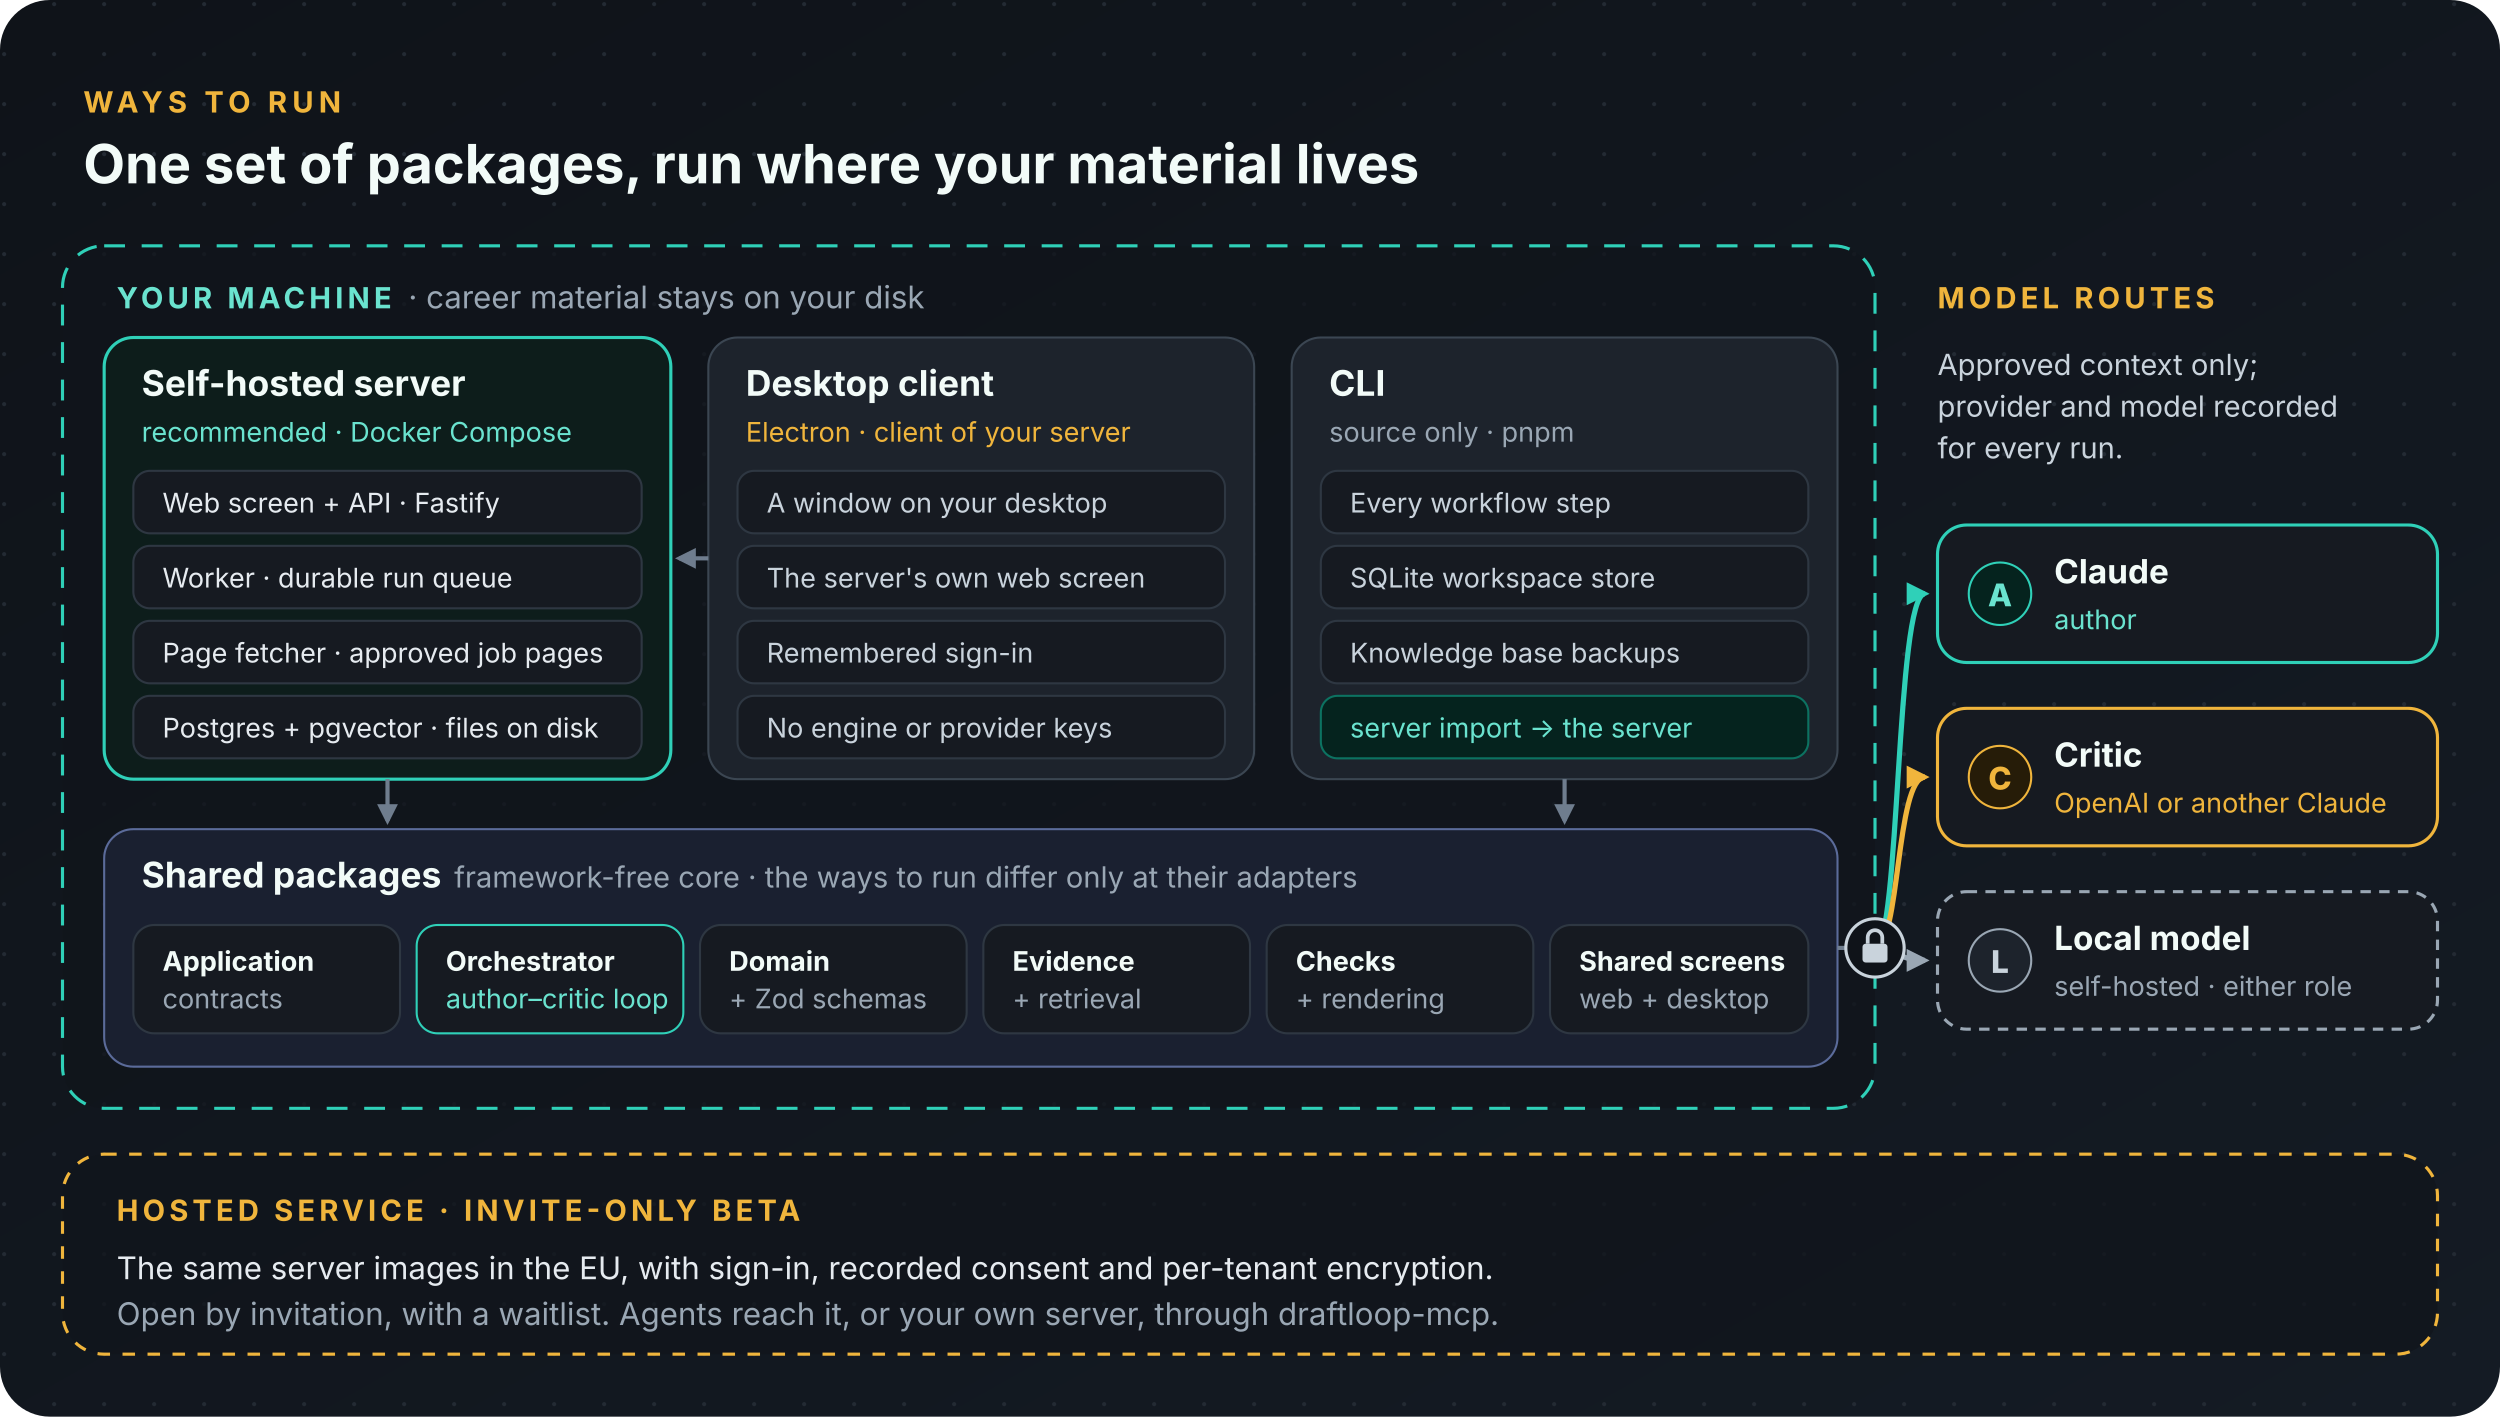
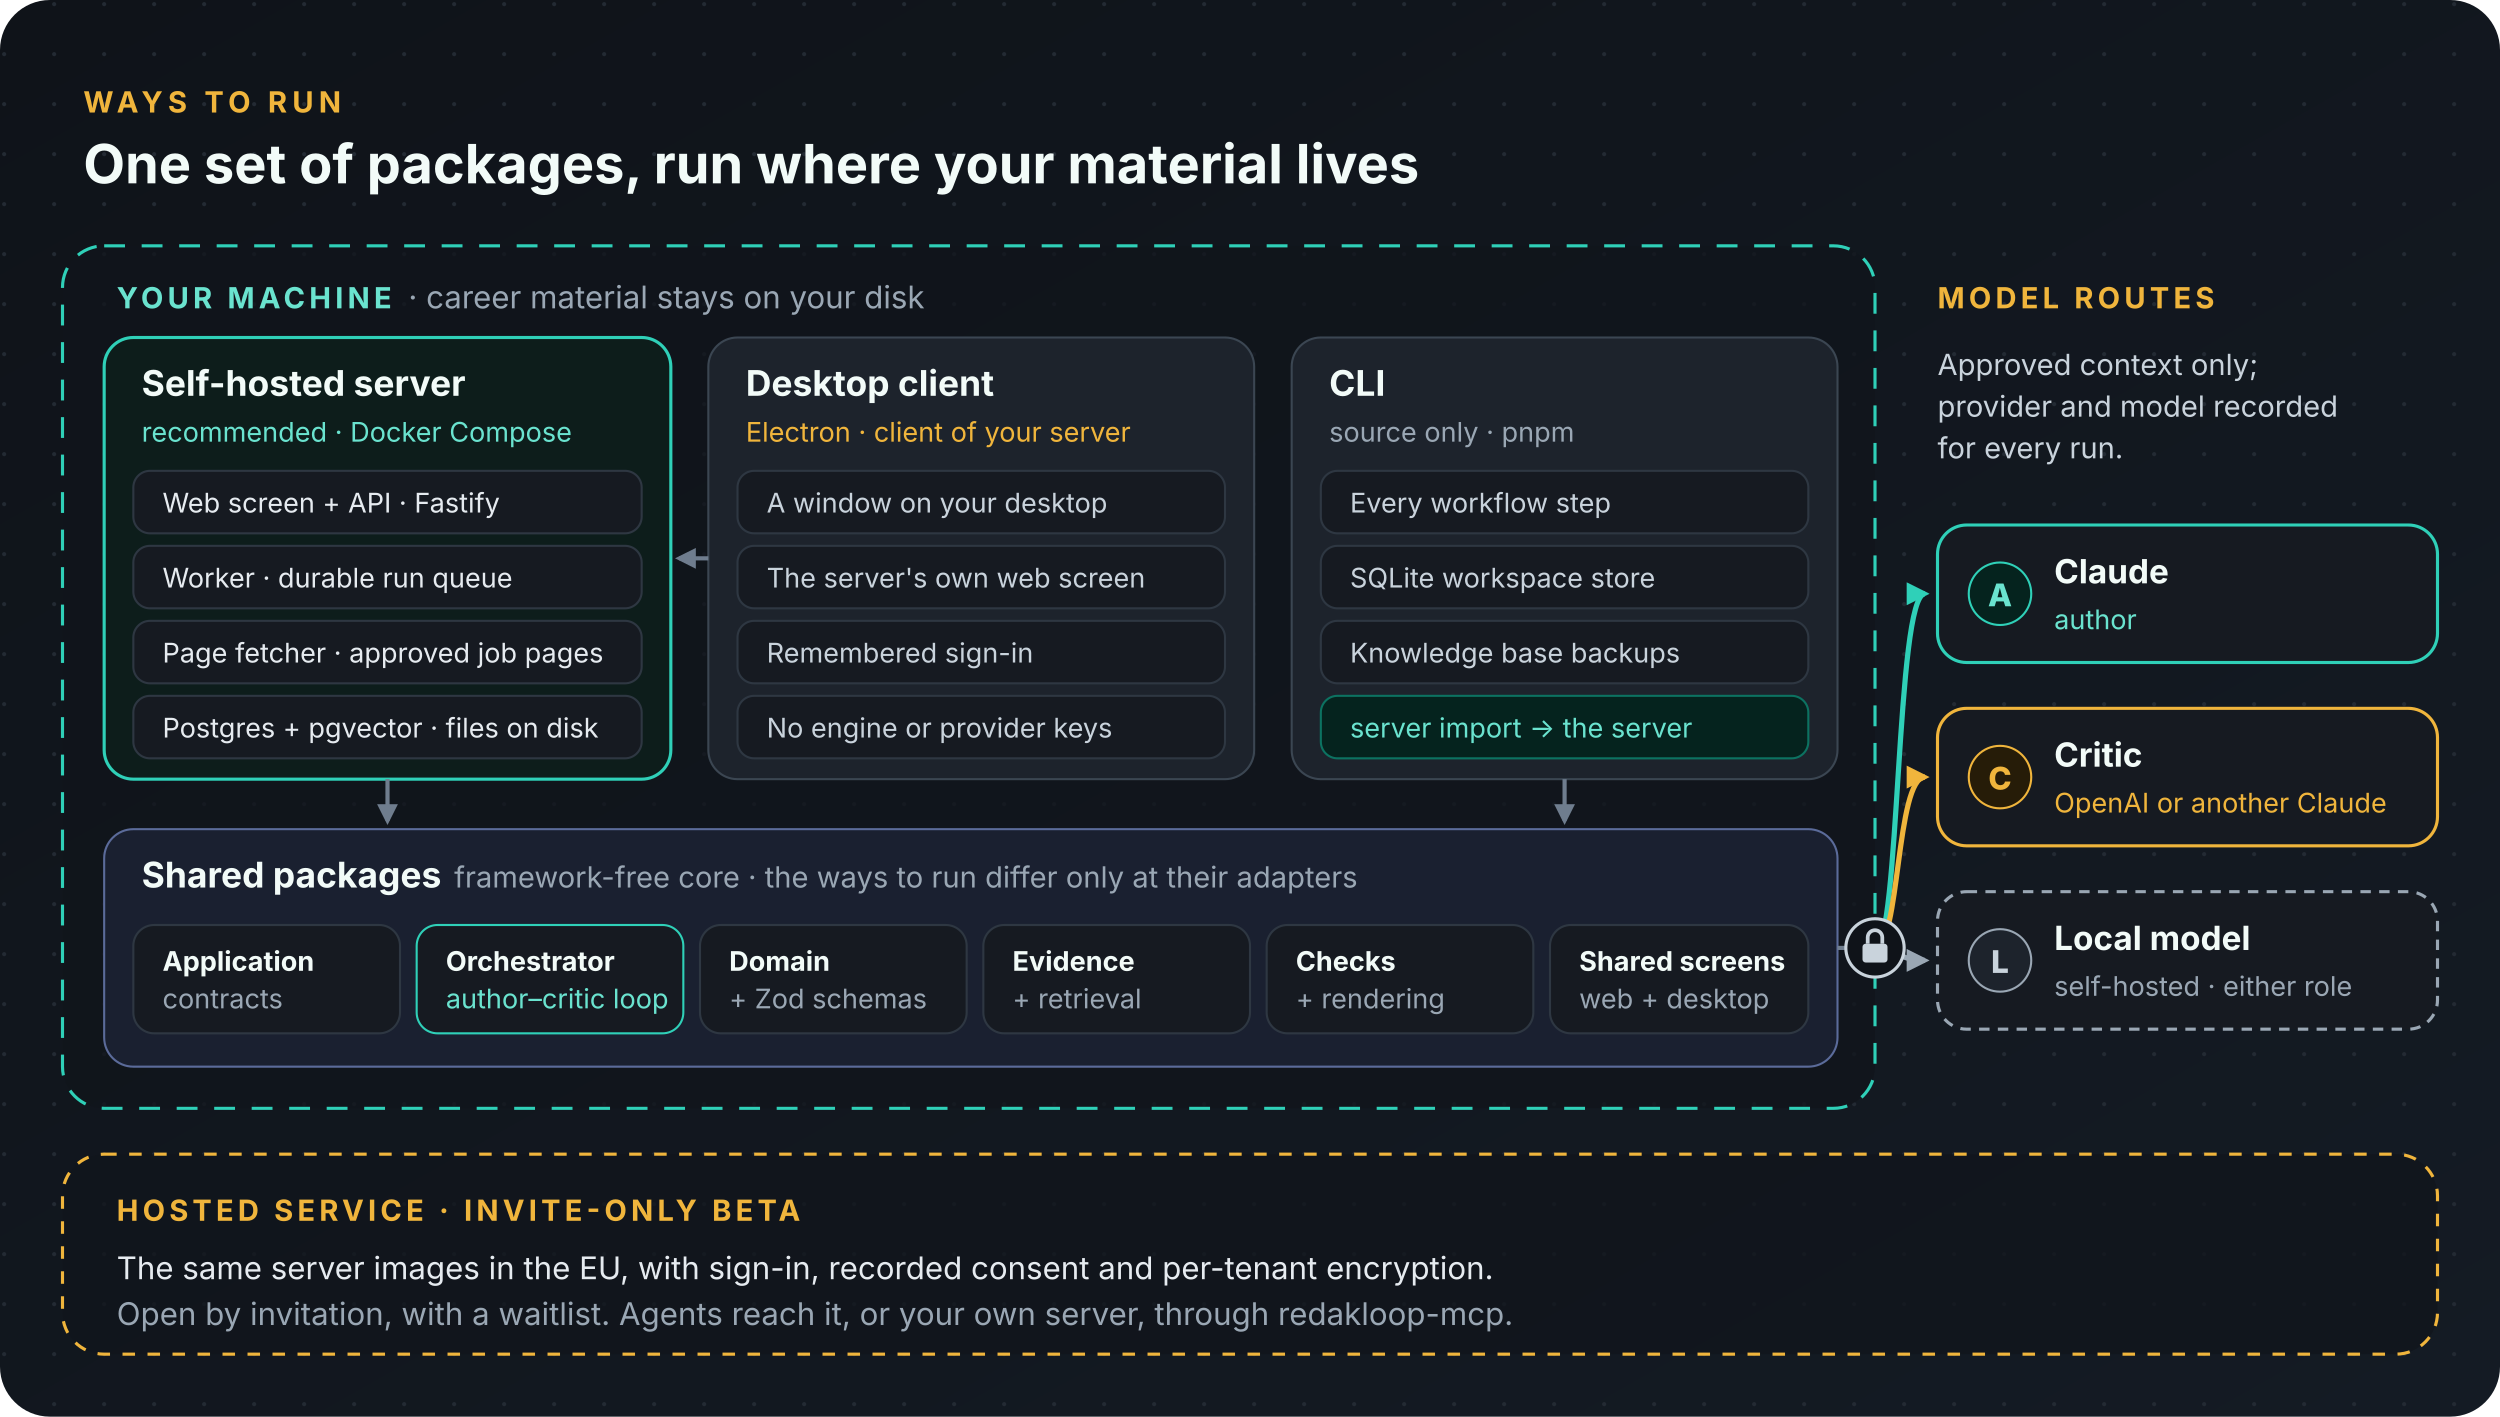
<svg xmlns="http://www.w3.org/2000/svg" width="1200" height="680" viewBox="0 0 1200 680" role="img" aria-labelledby="title desc">
  <defs>
    <linearGradient id="bg" x1="0" y1="0" x2="1" y2="1">
      <stop offset="0" stop-color="#0f1319" />
      <stop offset="1" stop-color="#141b24" />
    </linearGradient>
    <pattern id="dots" width="24" height="24" patternUnits="userSpaceOnUse">
      <circle cx="2" cy="2" r="1" fill="#232a33" />
    </pattern>
    <marker id="arrow" viewBox="0 0 10 10" refX="8" refY="5" markerWidth="10" markerHeight="10" markerUnits="userSpaceOnUse" orient="auto">
      <path d="M0 0 L10 5 L0 10 z" fill="#6f7d8e" />
    </marker>
    <marker id="arrowTeal" viewBox="0 0 10 10" refX="8" refY="5" markerWidth="11" markerHeight="11" markerUnits="userSpaceOnUse" orient="auto">
      <path d="M0 0 L10 5 L0 10 z" fill="#2fd0b8" />
    </marker>
    <marker id="arrowAmber" viewBox="0 0 10 10" refX="8" refY="5" markerWidth="11" markerHeight="11" markerUnits="userSpaceOnUse" orient="auto">
      <path d="M0 0 L10 5 L0 10 z" fill="#f0b53c" />
    </marker>
    <marker id="arrowGrey" viewBox="0 0 10 10" refX="8" refY="5" markerWidth="11" markerHeight="11" markerUnits="userSpaceOnUse" orient="auto">
      <path d="M0 0 L10 5 L0 10 z" fill="#9aa7b4" />
    </marker>
  </defs>
  <rect width="1200" height="680" rx="24" fill="url(#bg)" />
  <rect width="1200" height="680" rx="24" fill="url(#dots)" />
  <g font-family="Inter, 'Segoe UI', 'Helvetica Neue', Helvetica, Arial, sans-serif">
    <text x="40" y="54" font-size="14" font-weight="700" letter-spacing="2.5" fill="#f0b53c">WAYS TO RUN</text>
    <text x="40" y="88" font-size="26" font-weight="700" fill="#f2fbf8">One set of packages, run where your material lives</text>
    <rect x="30" y="118" width="870" height="414" rx="20" fill="#11151b" fill-opacity="0.75" stroke="#2fd0b8" stroke-width="1.5" stroke-dasharray="10 8" />
    <text x="56" y="148" font-size="14" font-weight="700" letter-spacing="2" fill="#6ae3cf">YOUR MACHINE</text>
    <text x="196" y="148" font-size="15" fill="#9aa7b4">· career material stays on your disk</text>
    <rect x="50" y="162" width="272" height="212" rx="14" fill="#0d1d1b" stroke="#2fd0b8" stroke-width="1.5" />
    <text x="68" y="190" font-size="17" font-weight="700" fill="#f2fbf8">Self-hosted server</text>
    <text x="68" y="212" font-size="13" fill="#6ae3cf">recommended · Docker Compose</text>
    <g font-size="13" fill="#e6ebf0">
      <rect x="64" y="226" width="244" height="30" rx="8" fill="#161a21" stroke="#2e3742" />
      <text x="78" y="246">Web screen + API · Fastify</text>
      <rect x="64" y="262" width="244" height="30" rx="8" fill="#161a21" stroke="#2e3742" />
      <text x="78" y="282">Worker · durable run queue</text>
      <rect x="64" y="298" width="244" height="30" rx="8" fill="#161a21" stroke="#2e3742" />
      <text x="78" y="318">Page fetcher · approved job pages</text>
      <rect x="64" y="334" width="244" height="30" rx="8" fill="#161a21" stroke="#2e3742" />
      <text x="78" y="354">Postgres + pgvector · files on disk</text>
    </g>
    <rect x="340" y="162" width="262" height="212" rx="14" fill="#1d232c" stroke="#3b4652" />
    <text x="358" y="190" font-size="17" font-weight="700" fill="#f2fbf8">Desktop client</text>
    <text x="358" y="212" font-size="13" fill="#f0b53c">Electron · client of your server</text>
    <g font-size="13" fill="#c9d3dc">
      <rect x="354" y="226" width="234" height="30" rx="8" fill="#161a21" stroke="#2e3742" />
      <text x="368" y="246">A window on your desktop</text>
      <rect x="354" y="262" width="234" height="30" rx="8" fill="#161a21" stroke="#2e3742" />
      <text x="368" y="282">The server's own web screen</text>
      <rect x="354" y="298" width="234" height="30" rx="8" fill="#161a21" stroke="#2e3742" />
      <text x="368" y="318">Remembered sign-in</text>
      <rect x="354" y="334" width="234" height="30" rx="8" fill="#161a21" stroke="#2e3742" />
      <text x="368" y="354">No engine or provider keys</text>
    </g>
    <rect x="620" y="162" width="262" height="212" rx="14" fill="#1d232c" stroke="#3b4652" />
    <text x="638" y="190" font-size="17" font-weight="700" fill="#f2fbf8">CLI</text>
    <text x="638" y="212" font-size="13" fill="#9aa7b4">source only · pnpm</text>
    <g font-size="13" fill="#c9d3dc">
      <rect x="634" y="226" width="234" height="30" rx="8" fill="#161a21" stroke="#2e3742" />
      <text x="648" y="246">Every workflow step</text>
      <rect x="634" y="262" width="234" height="30" rx="8" fill="#161a21" stroke="#2e3742" />
      <text x="648" y="282">SQLite workspace store</text>
      <rect x="634" y="298" width="234" height="30" rx="8" fill="#161a21" stroke="#2e3742" />
      <text x="648" y="318">Knowledge base backups</text>
      <rect x="634" y="334" width="234" height="30" rx="8" fill="#05231e" stroke="#0c7261" />
      <text x="648" y="354" fill="#6ae3cf">server import → the server</text>
    </g>
    <path d="M186 374 V 394" stroke="#6f7d8e" stroke-width="2" marker-end="url(#arrow)" />
    <path d="M340 268 H 326" stroke="#6f7d8e" stroke-width="2" marker-end="url(#arrow)" />
    <path d="M751 374 V 394" stroke="#6f7d8e" stroke-width="2" marker-end="url(#arrow)" />
    <rect x="50" y="398" width="832" height="114" rx="14" fill="#1a2030" stroke="#5b6b9a" />
    <text x="68" y="426" font-size="17" font-weight="700" fill="#f2fbf8">Shared packages</text>
    <text x="218" y="426" font-size="14" fill="#9aa7b4">framework-free core · the ways to run differ only at their adapters</text>
    <g font-size="13" font-weight="700" fill="#f2fbf8">
      <rect x="64" y="444" width="128" height="52" rx="10" fill="#161a21" stroke="#2e3742" />
      <text x="78" y="466">Application</text>
      <text x="78" y="484" font-weight="400" fill="#9aa7b4">contracts</text>
      <rect x="200" y="444" width="128" height="52" rx="10" fill="#161a21" stroke="#2fd0b8" />
      <text x="214" y="466">Orchestrator</text>
      <text x="214" y="484" font-weight="400" fill="#6ae3cf">author–critic loop</text>
      <rect x="336" y="444" width="128" height="52" rx="10" fill="#161a21" stroke="#2e3742" />
      <text x="350" y="466">Domain</text>
      <text x="350" y="484" font-weight="400" fill="#9aa7b4">+ Zod schemas</text>
      <rect x="472" y="444" width="128" height="52" rx="10" fill="#161a21" stroke="#2e3742" />
      <text x="486" y="466">Evidence</text>
      <text x="486" y="484" font-weight="400" fill="#9aa7b4">+ retrieval</text>
      <rect x="608" y="444" width="128" height="52" rx="10" fill="#161a21" stroke="#2e3742" />
      <text x="622" y="466">Checks</text>
      <text x="622" y="484" font-weight="400" fill="#9aa7b4">+ rendering</text>
      <rect x="744" y="444" width="124" height="52" rx="10" fill="#161a21" stroke="#2e3742" />
      <text x="758" y="466">Shared screens</text>
      <text x="758" y="484" font-weight="400" fill="#9aa7b4">web + desktop</text>
    </g>
    <text x="930" y="148" font-size="14" font-weight="700" letter-spacing="2" fill="#f0b53c">MODEL ROUTES</text>
    <text x="930" y="180" font-size="14" fill="#c9d3dc">Approved context only;</text>
    <text x="930" y="200" font-size="14" fill="#c9d3dc">provider and model recorded</text>
    <text x="930" y="220" font-size="14" fill="#c9d3dc">for every run.</text>
    <rect x="930" y="252" width="240" height="66" rx="14" fill="#161a21" stroke="#2fd0b8" stroke-width="1.5" />
    <circle cx="960" cy="285" r="15" fill="#05231e" stroke="#2fd0b8" />
    <text x="960" y="291" font-size="15" font-weight="800" fill="#6ae3cf" text-anchor="middle">A</text>
    <text x="986" y="280" font-size="16" font-weight="700" fill="#f2fbf8">Claude</text>
    <text x="986" y="302" font-size="13" fill="#6ae3cf">author</text>
    <rect x="930" y="340" width="240" height="66" rx="14" fill="#161a21" stroke="#f0b53c" stroke-width="1.5" />
    <circle cx="960" cy="373" r="15" fill="#261c08" stroke="#f0b53c" />
    <text x="960" y="379" font-size="15" font-weight="800" fill="#f0b53c" text-anchor="middle">C</text>
    <text x="986" y="368" font-size="16" font-weight="700" fill="#f2fbf8">Critic</text>
    <text x="986" y="390" font-size="13" fill="#f0b53c">OpenAI or another Claude</text>
    <rect x="930" y="428" width="240" height="66" rx="14" fill="#161a21" stroke="#9aa7b4" stroke-width="1.5" stroke-dasharray="5 4" />
    <circle cx="960" cy="461" r="15" fill="#1d232c" stroke="#9aa7b4" />
    <text x="960" y="467" font-size="15" font-weight="800" fill="#c9d3dc" text-anchor="middle">L</text>
    <text x="986" y="456" font-size="16" font-weight="700" fill="#f2fbf8">Local model</text>
    <text x="986" y="478" font-size="13" fill="#9aa7b4">self-hosted · either role</text>
    <path d="M882 455 H 896" stroke="#6f7d8e" stroke-width="2" />
    <path d="M900 455 C 912 455, 910 285, 924 285" fill="none" stroke="#2fd0b8" stroke-width="2.5" marker-end="url(#arrowTeal)" />
    <path d="M900 455 C 912 455, 910 373, 924 373" fill="none" stroke="#f0b53c" stroke-width="2.5" marker-end="url(#arrowAmber)" />
    <path d="M900 455 C 912 455, 910 461, 924 461" fill="none" stroke="#9aa7b4" stroke-width="2.5" marker-end="url(#arrowGrey)" />
    <g transform="translate(900 455)">
      <circle r="14" fill="#0f1319" stroke="#c9d3dc" stroke-width="1.5" />
      <rect x="-6" y="-2" width="12" height="9" rx="1.5" fill="#c9d3dc" />
      <path d="M-3.5 -2 v-3 a3.5 3.5 0 0 1 7 0 v3" fill="none" stroke="#c9d3dc" stroke-width="1.8" />
    </g>
    <rect x="30" y="554" width="1140" height="96" rx="20" fill="#11151b" fill-opacity="0.75" stroke="#f0b53c" stroke-width="1.5" stroke-dasharray="6 6" />
    <text x="56" y="586" font-size="14" font-weight="700" letter-spacing="2" fill="#f0b53c">HOSTED SERVICE · INVITE-ONLY BETA</text>
    <text x="56" y="614" font-size="15" fill="#e6ebf0">The same server images in the EU, with sign-in, recorded consent and per-tenant encryption.</text>
-     <text x="56" y="636" font-size="15" fill="#9aa7b4">Open by invitation, with a waitlist. Agents reach it, or your own server, through draftloop-mcp.</text>
+     <text x="56" y="636" font-size="15" fill="#9aa7b4">Open by invitation, with a waitlist. Agents reach it, or your own server, through redakloop-mcp.</text>
  </g>
</svg>
